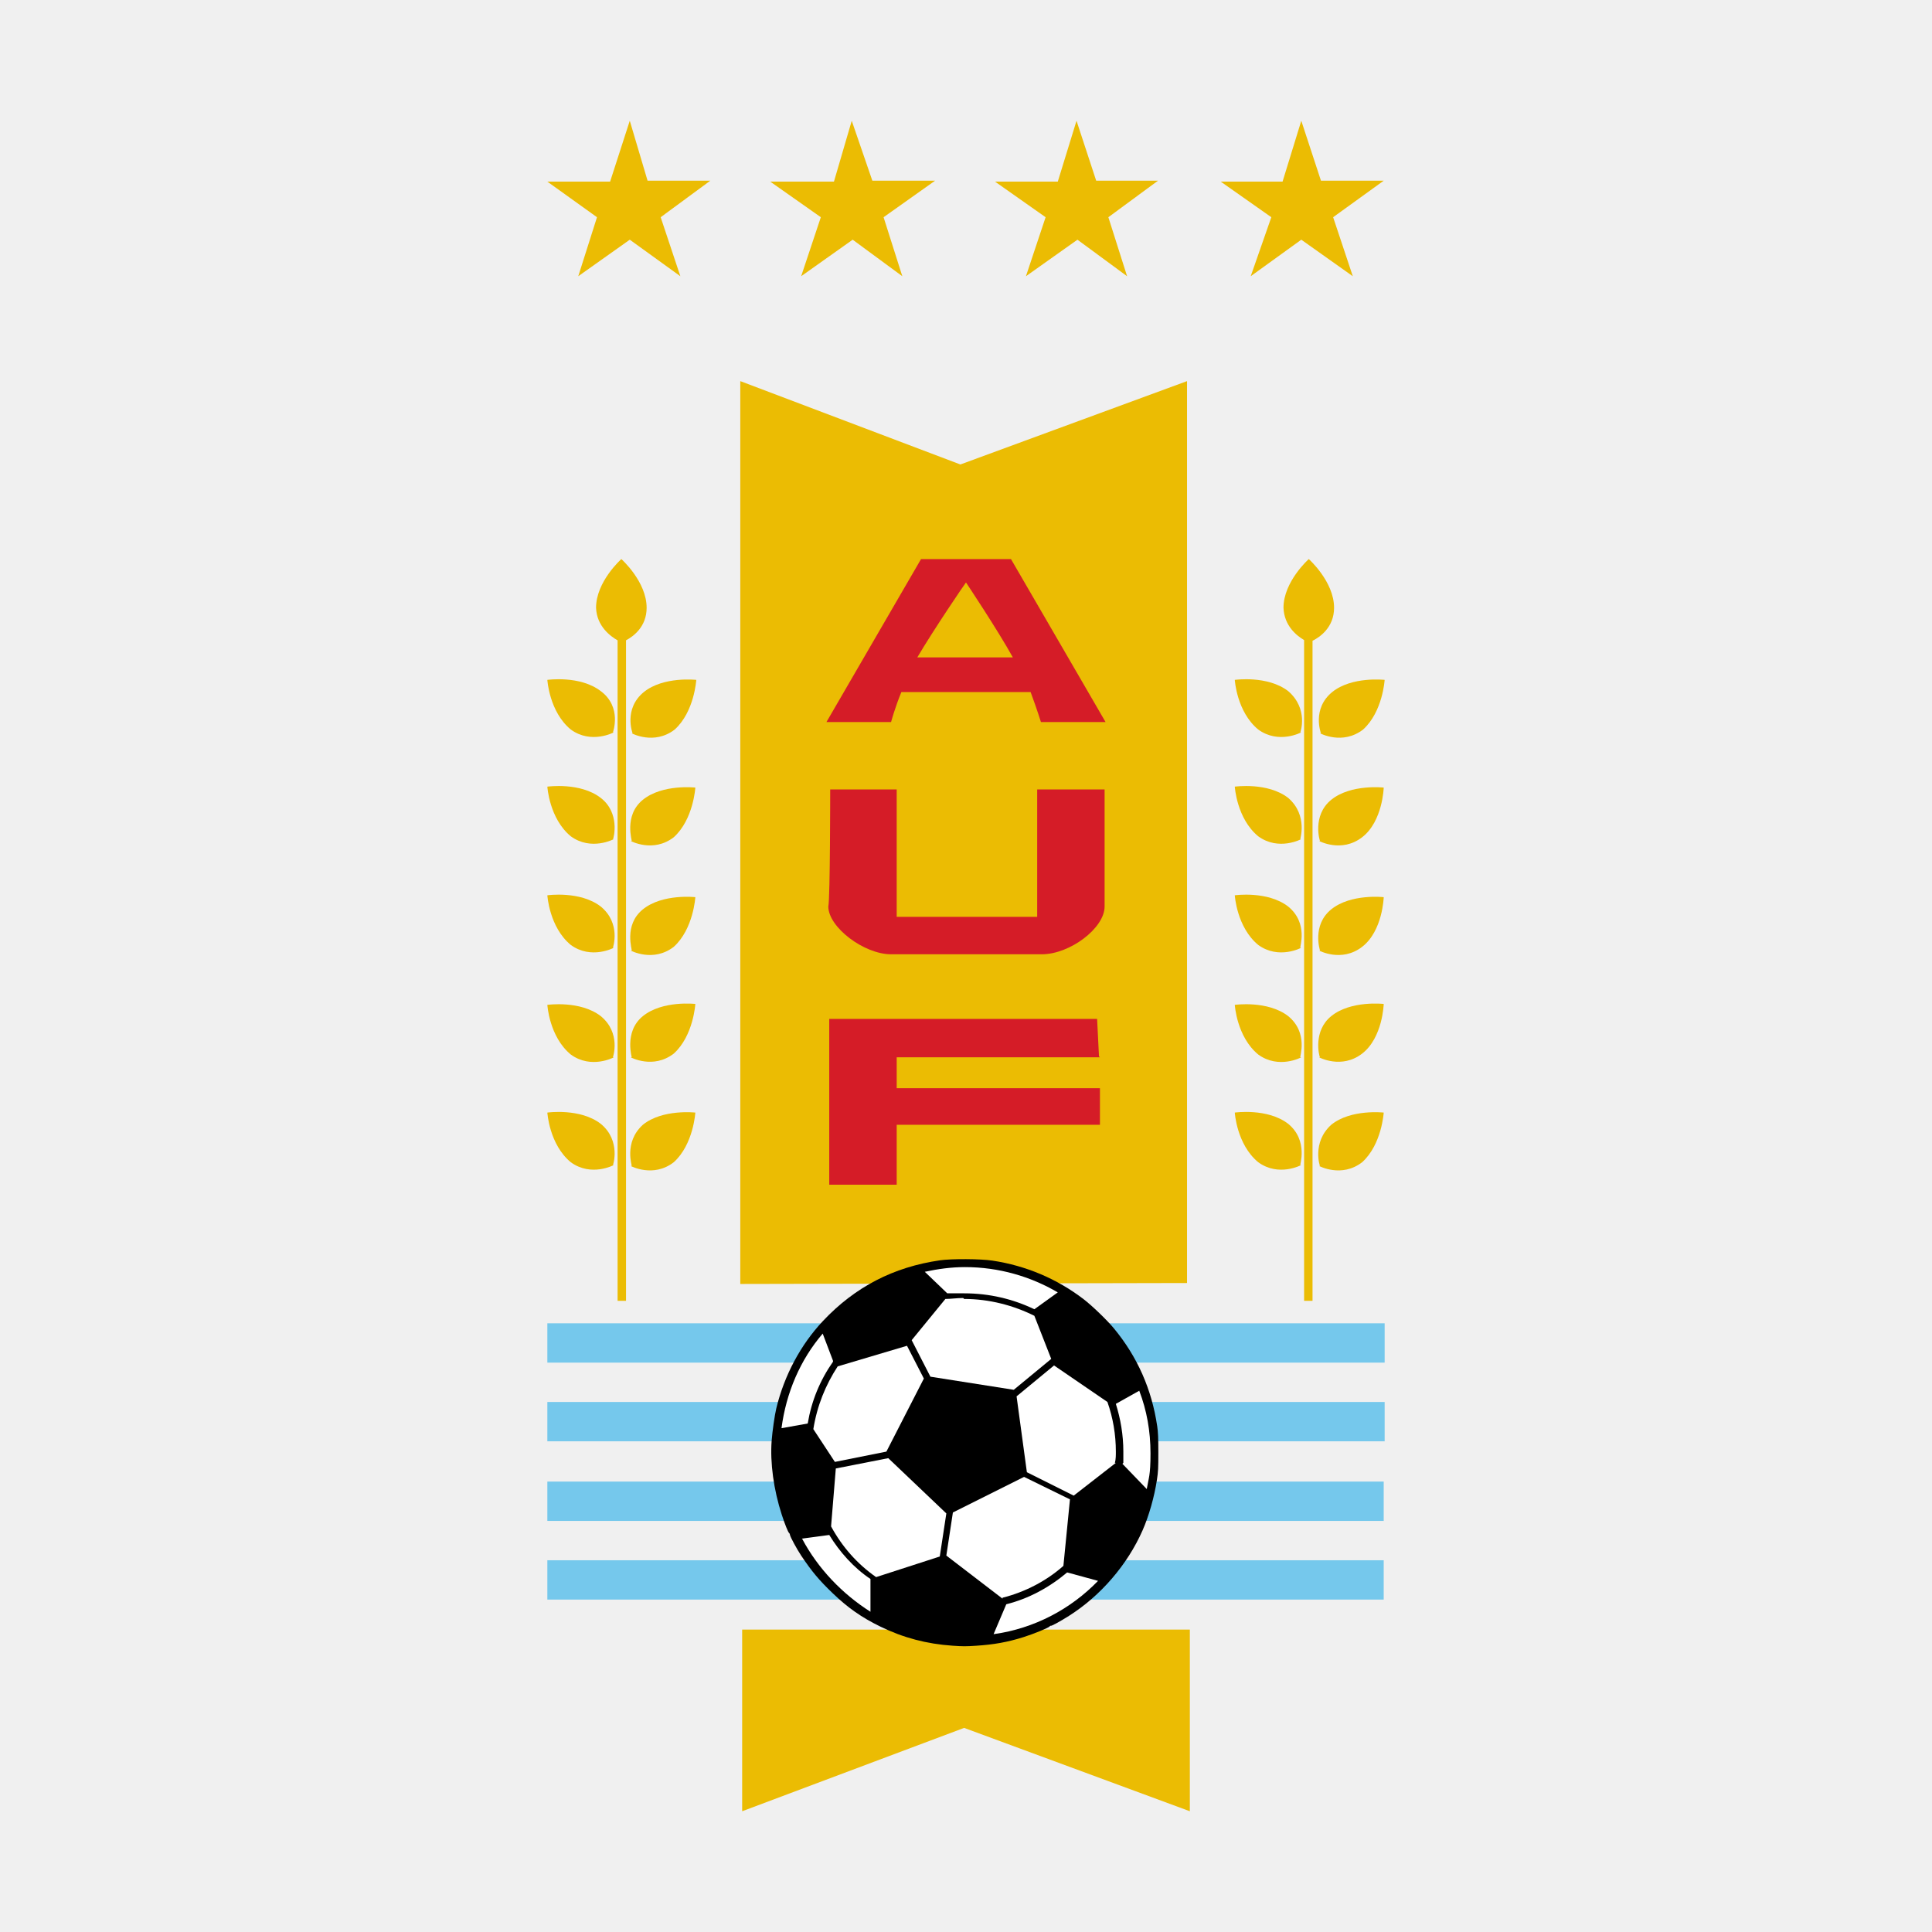
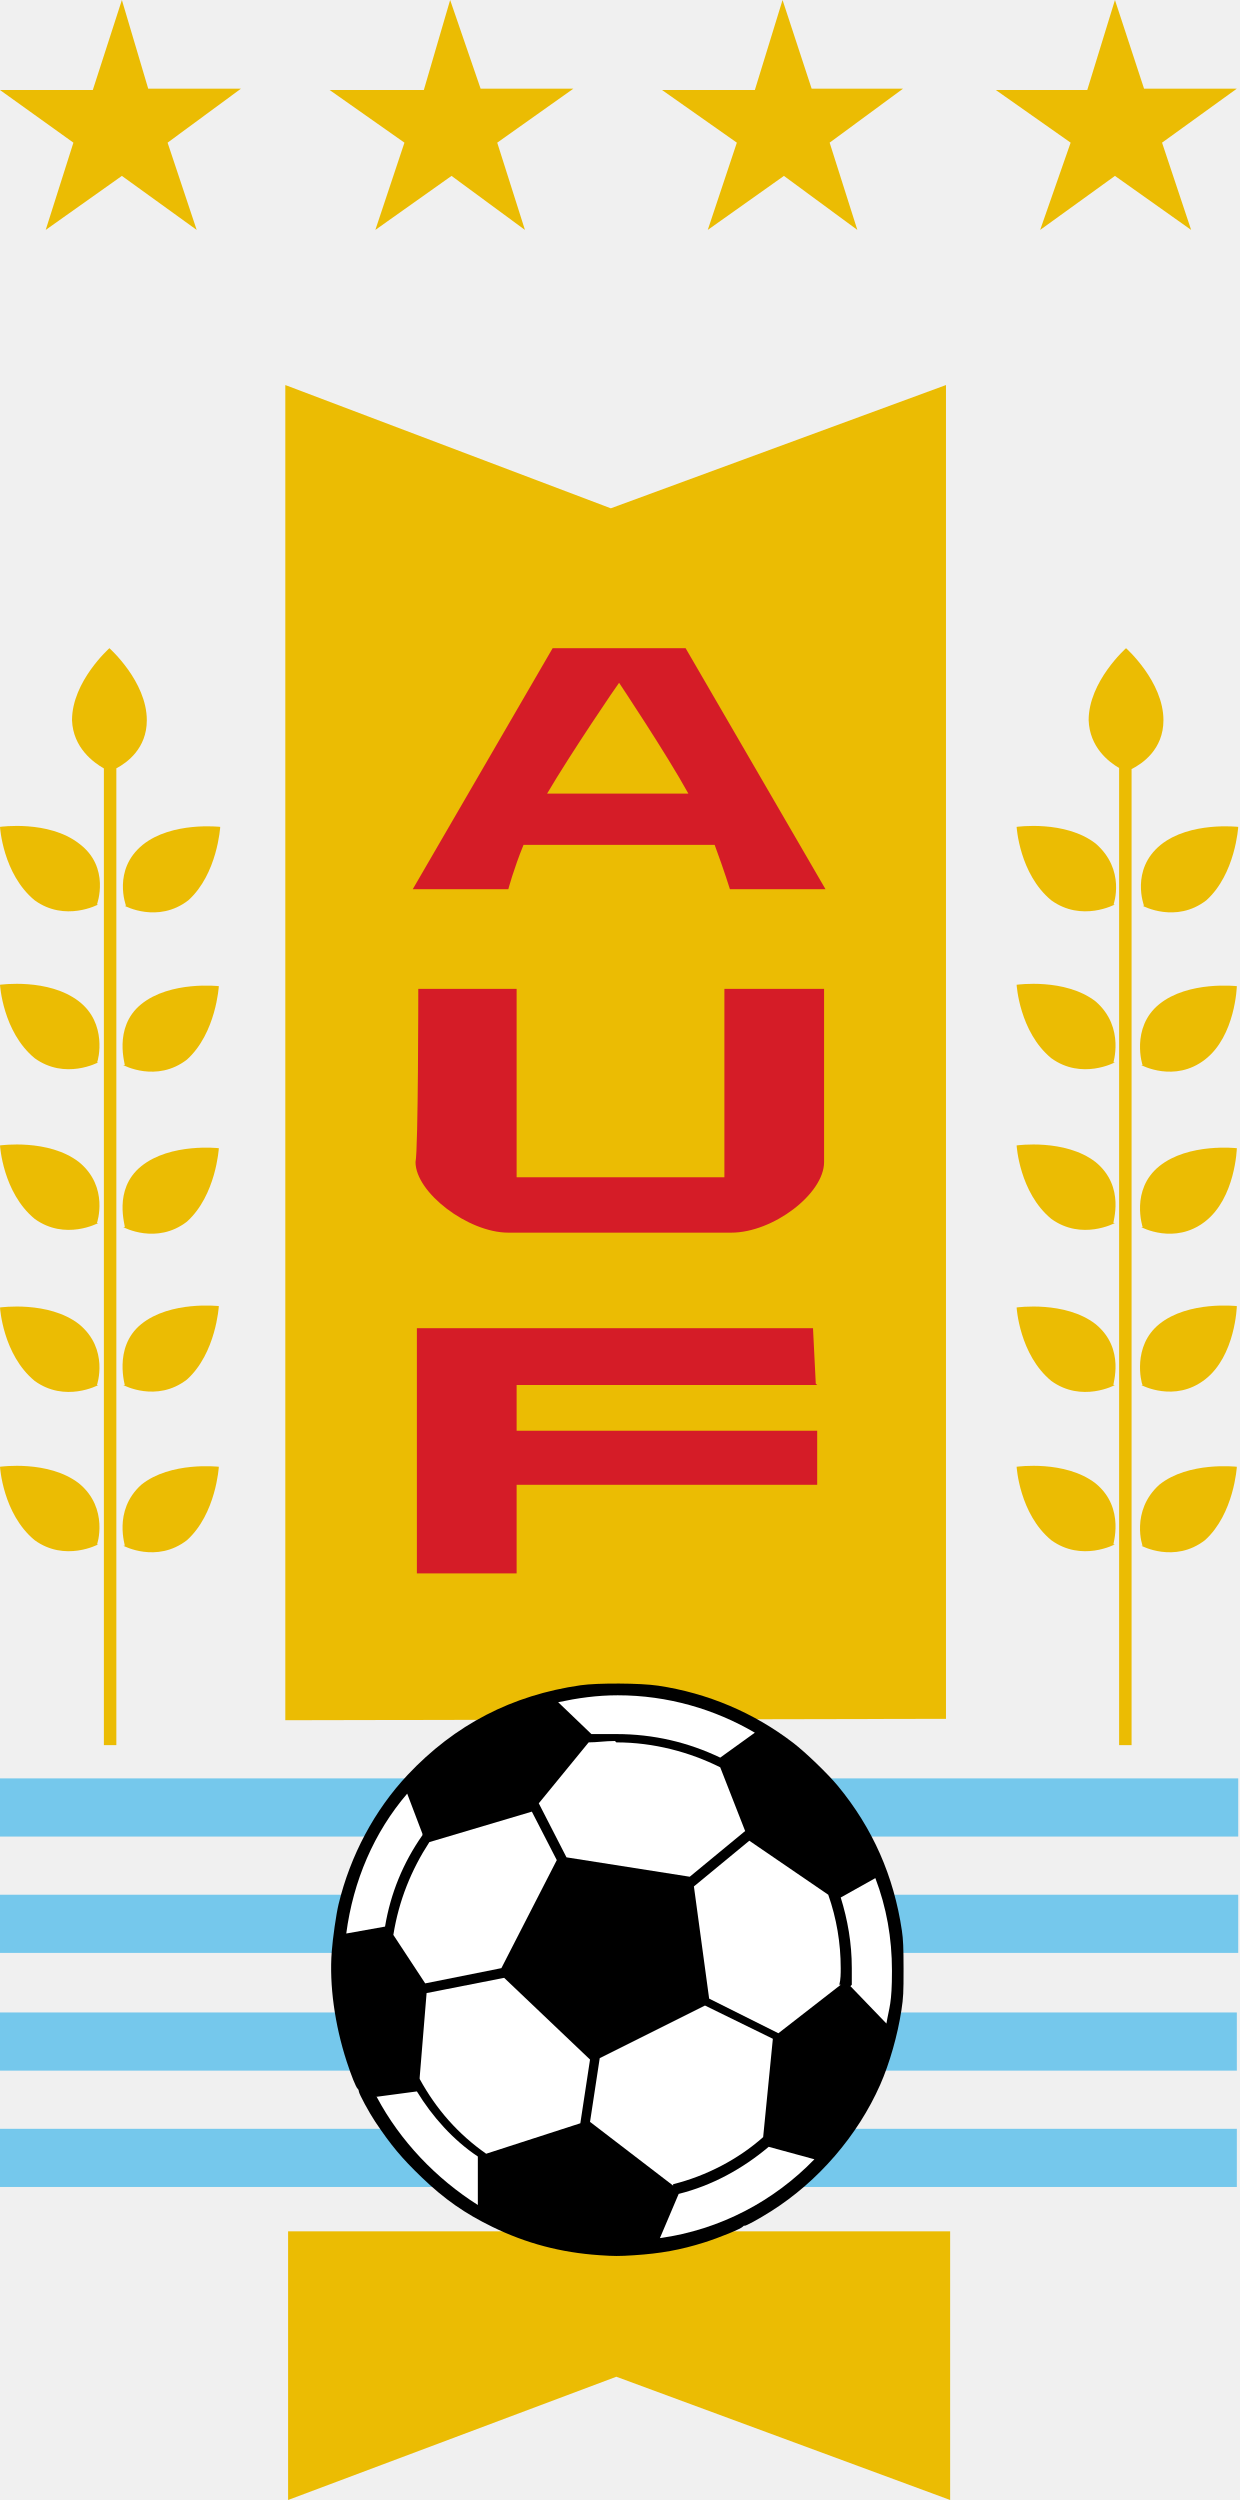
- <svg xmlns="http://www.w3.org/2000/svg" id="_图层_1" data-name="图层_1" version="1.1" viewBox="0 0 800 800">
-   <polygon points="397.673 192.327 306.537 157.812 306.537 531.662 491.524 531.274 491.524 157.812 397.673 192.327" style="fill: #ebbc03;" />
-   <g>
-     <polygon points="239.446 114.377 260.776 99.252 281.717 114.377 273.573 89.945 294.127 74.82 268.144 74.82 260.776 50 252.631 75.208 226.648 75.208 247.202 89.945 239.446 114.377" style="fill: #ebbc03;" />
-     <polygon points="331.745 114.377 353.075 99.252 373.629 114.377 365.873 89.945 387.202 74.82 361.219 74.82 352.687 50 345.318 75.208 318.947 75.208 339.889 89.945 331.745 114.377" style="fill: #ebbc03;" />
-     <polygon points="424.82 114.377 446.15 99.252 466.704 114.377 458.947 89.945 479.501 74.82 453.906 74.82 445.762 50 438.006 75.208 412.022 75.208 432.964 89.945 424.82 114.377" style="fill: #ebbc03;" />
-     <polygon points="517.895 114.377 538.837 99.252 560.166 114.377 552.022 89.945 572.964 74.82 546.981 74.82 538.837 50 531.08 75.208 505.485 75.208 526.427 89.945 517.895 114.377" style="fill: #ebbc03;" />
-   </g>
-   <g>
-     <g>
-       <path d="M266.593,286.565c-8.532,6.981-4.654,17.064-4.654,17.064h-.388s9.307,5.042,17.839-1.551c8.144-7.368,8.92-20.554,8.92-20.554,0,0-13.573-1.551-21.717,5.042Z" style="fill: #ebbc03;" />
-       <path d="M236.344,302.078c8.532,6.205,17.839,1.163,17.839,1.163h-.388s3.878-10.471-5.042-17.064c-8.532-6.593-22.105-4.654-22.105-4.654,0,0,.775,13.186,9.695,20.554Z" style="fill: #ebbc03;" />
-       <path d="M266.205,331.163c-8.144,6.593-4.266,17.451-4.654,17.064h-.388s9.308,5.042,17.84-1.551c8.144-7.368,8.92-20.554,8.92-20.554,0,0-13.573-1.551-21.718,5.042Z" style="fill: #ebbc03;" />
-       <path d="M236.344,346.288c8.532,6.205,17.839,1.163,17.839,1.163h-.347c.361-.663,2.898-10.897-5.082-17.064-8.532-6.593-22.105-4.654-22.105-4.654,0,0,.775,13.185,9.695,20.554Z" style="fill: #ebbc03;" />
-       <path d="M266.205,376.537c-8.144,6.593-4.266,17.064-4.654,17.064h-.388s9.308,5.042,17.84-1.551c8.144-7.369,8.92-20.554,8.92-20.554,0,0-13.573-1.551-21.718,5.042Z" style="fill: #ebbc03;" />
-       <path d="M236.344,391.274c8.532,6.205,17.839,1.163,17.839,1.163h-.388s3.49-10.083-5.042-17.064c-8.532-6.593-22.105-4.654-22.105-4.654,0,0,.775,13.186,9.695,20.554Z" style="fill: #ebbc03;" />
-       <path d="M266.205,420.748c-8.144,6.593-4.266,17.839-4.654,17.064h-.388s9.308,5.042,17.84-1.551c8.144-7.369,8.92-20.554,8.92-20.554,0,0-13.573-1.551-21.718,5.042Z" style="fill: #ebbc03;" />
-       <path d="M236.344,436.648c8.532,6.205,17.839,1.163,17.839,1.163h-.388s3.49-10.083-5.042-17.064c-8.532-6.593-22.105-4.654-22.105-4.654,0,0,.775,13.185,9.695,20.554Z" style="fill: #ebbc03;" />
-       <path d="M261.163,482.798s9.308,5.042,17.84-1.551c8.144-7.369,8.92-20.554,8.92-20.554,0,0-13.573-1.551-21.718,5.042-8.144,7.369-4.266,17.451-4.654,17.064h-.388Z" style="fill: #ebbc03;" />
-       <path d="M236.344,481.247c8.532,6.205,17.839,1.163,17.839,1.163h-.388c0,.388,3.49-10.083-5.042-17.064-8.532-6.593-22.105-4.654-22.105-4.654,0,0,.775,13.185,9.695,20.554Z" style="fill: #ebbc03;" />
-       <path d="M259.224,538.643v-273.51c3.024-1.6,8.532-5.587,8.532-13.471,0-10.859-10.471-20.166-10.471-20.166,0,0-10.471,9.308-10.471,20.166.287,7.739,6.072,11.868,8.92,13.501v273.48h3.49Z" style="fill: #ebbc03;" />
-     </g>
-     <g>
-       <path d="M551.634,286.565c-8.532,6.981-4.654,17.064-4.654,17.064h-.388s9.307,5.042,17.839-1.551c8.144-7.368,8.92-20.554,8.92-20.554,0,0-13.573-1.551-21.717,5.042Z" style="fill: #ebbc03;" />
-       <path d="M533.407,286.177c-8.532-6.593-22.105-4.654-22.105-4.654,0,0,.776,13.186,9.695,20.554,8.532,6.205,17.84,1.163,17.84,1.163h-.388s3.49-9.695-5.042-17.064Z" style="fill: #ebbc03;" />
-       <path d="M551.247,331.163c-8.144,6.593-4.654,17.451-4.654,17.064h-.388s9.308,5.042,17.84-1.551c8.532-6.593,8.92-20.554,8.92-20.554,0,0-13.573-1.551-21.717,5.042Z" style="fill: #ebbc03;" />
-       <path d="M533.407,330.388c-8.532-6.593-22.105-4.654-22.105-4.654,0,0,.776,13.185,9.695,20.554,8.532,6.205,17.84,1.163,17.84,1.163h-.388c-.388.776,3.49-9.695-5.042-17.064Z" style="fill: #ebbc03;" />
-       <path d="M551.247,376.537c-8.144,6.593-4.654,17.064-4.654,17.064h-.388s9.308,5.042,17.84-1.551c8.532-6.593,8.92-20.554,8.92-20.554,0,0-13.573-1.551-21.717,5.042Z" style="fill: #ebbc03;" />
-       <path d="M533.407,375.374c-8.532-6.593-22.105-4.654-22.105-4.654,0,0,.776,13.186,9.695,20.554,8.532,6.205,17.84,1.163,17.84,1.163h-.388c-.388,0,3.49-10.083-5.042-17.064Z" style="fill: #ebbc03;" />
-       <path d="M551.247,420.748c-7.618,6.167-5.057,16.401-4.694,17.064h-.347s9.308,5.042,17.84-1.551c8.532-6.593,8.92-20.554,8.92-20.554,0,0-13.573-1.551-21.717,5.042Z" style="fill: #ebbc03;" />
-       <path d="M533.407,420.748c-8.532-6.593-22.105-4.654-22.105-4.654,0,0,.776,13.185,9.695,20.554,8.532,6.205,17.84,1.163,17.84,1.163h-.388c-.388,0,3.49-10.083-5.042-17.064Z" style="fill: #ebbc03;" />
-       <path d="M564.044,481.247c8.144-7.369,8.92-20.554,8.92-20.554,0,0-13.573-1.551-21.717,5.042-8.144,7.369-4.654,17.451-4.654,17.064h-.388s9.308,5.042,17.84-1.551Z" style="fill: #ebbc03;" />
-       <path d="M533.407,465.346c-8.532-6.593-22.105-4.654-22.105-4.654,0,0,.776,13.185,9.695,20.554,8.532,6.205,17.84,1.163,17.84,1.163h-.388c-.388.388,3.49-10.083-5.042-17.064Z" style="fill: #ebbc03;" />
-       <path d="M543.49,538.643v-273.306c2.912-1.453,8.92-5.445,8.92-13.675,0-10.859-10.471-20.166-10.471-20.166,0,0-10.471,9.308-10.471,20.166.28,7.549,5.585,11.658,8.532,13.371v273.61h3.49Z" style="fill: #ebbc03;" />
-     </g>
-   </g>
-   <g>
-     <polygon points="520.498 646.067 474.848 646.067 226.648 646.067 226.648 662.355 462.825 662.355 556.503 662.355 572.964 662.355 572.964 646.067 520.498 646.067" style="fill: #75c8ec;" />
-     <polygon points="314.294 613.49 313.906 613.49 306.21 613.49 305.02 613.49 226.648 613.49 226.648 629.778 294.301 629.778 317.396 629.778 572.964 629.778 572.964 613.49 314.294 613.49" style="fill: #75c8ec;" />
-     <polygon points="536.099 580.527 483.767 580.527 226.648 580.527 226.648 596.814 486.482 596.814 528.025 596.814 573.352 596.814 573.352 580.527 536.099 580.527" style="fill: #75c8ec;" />
-     <polygon points="333.296 547.95 286.48 547.95 226.648 547.95 226.648 564.238 315.583 564.238 322.825 564.238 573.352 564.238 573.352 547.95 333.296 547.95" style="fill: #75c8ec;" />
-   </g>
-   <polygon points="307.313 674.765 307.313 750 399.224 715.485 492.687 750 492.687 674.765 307.313 674.765" style="fill: #ebbc03;" />
-   <g>
-     <polygon points="371.304 450.612 455.462 450.612 455.462 465.741 371.304 465.741 371.304 490.554 343.372 490.554 343.372 421.904 454.289 421.904 455.065 437.43 455.462 437.809 371.304 437.809 371.304 450.612" style="fill: #d51c27;" />
-     <path d="M457.391,326.892v48.489c0,8.908-14.336,19.764-25.985,19.764h-62.428c-11.252,0-25.985-11.234-25.985-19.764.775-3.498.775-48.489.775-48.489h27.535v52.745h58.173v-52.745h27.914Z" style="fill: #d51c27;" />
-     <path d="M418.621,231.5h-37.237l-39.166,67.477h26.76s1.551-5.824,4.256-12.406h53.52c2.723,7.357,4.274,12.406,4.274,12.406h26.76l-39.166-67.477ZM379.834,272.217c6.6-11.252,19.782-30.637,20.16-31.034,0,0,13.2,19.782,19.403,31.034h-39.563Z" style="fill: #d51c27;" />
-   </g>
-   <path d="M479.183,590.613c-2.267-15.353-8.181-28.732-17.915-40.533-2.799-3.393-9.065-9.433-12.564-12.111-11.057-8.462-23.89-13.89-37.77-15.977-4.923-.742-16.941-.808-21.709-.122-19.246,2.771-35.2,11.039-48.435,25.101-9.249,9.827-16.046,22.547-19.337,36.191-.672,2.785-1.628,9.432-1.925,13.386-.692,9.206.828,20.332,4.192,30.678,1.292,3.973,2.608,7.241,3.058,7.592.178.135.339.499.354.81.047.683,2.896,5.941,4.583,8.461,4.458,6.656,7.391,10.163,13.047,15.6,6.337,6.09,11.971,10.036,19.764,13.841,9.465,4.621,19.177,7.192,29.922,7.92h-.003c4.311.294,5.42.296,9.723.018,7.428-.479,12.994-1.488,19.571-3.55,4.259-1.335,10.424-3.856,10.887-4.45.176-.223.382-.343.463-.266.215.207,3.86-1.774,7.501-4.078,13.157-8.322,24.231-21.173,30.513-35.407,2.626-5.951,4.885-13.893,5.955-20.94.521-3.46.593-4.807.586-11.511-.006-5.921-.108-8.266-.462-10.654Z" />
-   <g>
-     <path d="M415.125,661.579c9.308-2.327,18.227-6.981,25.208-13.186l2.715-27.535-19.003-9.308-29.474,14.737-2.715,17.839,23.269,17.84v-.388Z" style="fill: #fff;" />
-     <path d="M389.141,644.515l2.715-17.839-24.044-22.881-21.717,4.266-1.939,23.656v.388c4.654,8.532,10.859,15.512,18.615,20.942l26.371-8.532Z" style="fill: #fff;" />
-     <path d="M385.263,570.056l34.515,5.429,15.512-12.798-6.981-17.839c-8.532-4.266-18.615-6.981-29.086-6.981l-.388-.388c-2.715,0-5.042.388-7.368.388l-13.961,17.064,7.756,15.125Z" style="fill: #fff;" />
-     <path d="M458.56,580.526l-22.105-15.124-15.512,12.798,4.266,31.413,19.391,9.695,17.451-13.573-.388-0c.388-1.551.388-3.102.388-4.654,0-6.981-1.163-13.961-3.49-20.554Z" style="fill: #fff;" />
-     <path d="M346.87,565.789c-5.042,7.756-8.532,16.288-10.083,25.983l8.92,13.573,21.33-4.266,15.512-30.249-6.981-13.573-28.698,8.532Z" style="fill: #fff;" />
-     <path d="M323.601,591.385l10.859-1.939c1.551-9.308,5.042-17.84,10.471-25.596v-.388l-4.266-11.247c-9.307,10.859-15.124,24.432-17.064,39.169Z" style="fill: #fff;" />
-     <path d="M464.764,606.122l10.083,10.471c.776-4.654,1.551-5.429,1.551-14.737s-1.551-17.84-4.654-25.983l-9.695,5.429c1.939,6.205,3.103,12.798,3.103,19.779v4.654l-.388.388Z" style="fill: #fff;" />
-     <path d="M392.667,535.54c-.017,0,.031,0,.187,0h6.37c10.471,0,20.166,2.327,29.086,6.593l9.695-6.981c-11.247-6.593-24.432-10.471-38.393-10.471-5.817,0-11.247.776-16.676,1.939l9.307,8.92h.424Z" style="fill: #fff;" />
-     <path d="M360.443,667.396v-13.573c-6.981-4.654-12.798-11.246-17.064-18.227l-11.634,1.551h.388c6.593,12.41,16.676,22.881,28.31,30.249Z" style="fill: #fff;" />
-     <path d="M441.884,651.108c-7.369,6.205-15.9,10.859-25.208,13.186l-5.251,12.378c16.99-2.36,32.05-10.48,43.257-22.073l-12.798-3.49Z" style="fill: #fff;" />
-   </g>
+ <svg xmlns="http://www.w3.org/2000/svg" width="347" height="700" viewBox="0 0 347 700" fill="none">
+   <path d="M171.025 142.327L79.889 107.812V481.662L264.875 481.274V107.812L171.025 142.327Z" fill="#EBBC03" />
+   <path d="M12.798 64.377L34.127 49.252L55.069 64.377L46.925 39.945L67.479 24.82H41.496L34.127 0L25.983 25.208H0L20.554 39.945L12.798 64.377Z" fill="#EBBC03" />
+   <path d="M105.097 64.377L126.426 49.252L146.98 64.377L139.224 39.945L160.554 24.82H134.57L126.039 0L118.67 25.208H92.299L113.241 39.945L105.097 64.377Z" fill="#EBBC03" />
+   <path d="M198.172 64.377L219.501 49.252L240.055 64.377L232.299 39.945L252.853 24.82H227.257L219.114 0L211.357 25.208H185.374L206.316 39.945L198.172 64.377Z" fill="#EBBC03" />
+   <path d="M291.246 64.377L312.188 49.252L333.518 64.377L325.374 39.945L346.316 24.82H320.332L312.188 0L304.432 25.208H278.836L299.778 39.945L291.246 64.377Z" fill="#EBBC03" />
+   <path d="M39.944 236.565C31.413 243.546 35.291 253.629 35.291 253.629H34.903C34.903 253.629 44.21 258.67 52.742 252.078C60.886 244.709 61.662 231.524 61.662 231.524C61.662 231.524 48.089 229.972 39.944 236.565Z" fill="#EBBC03" />
+   <path d="M9.695 252.078C18.227 258.283 27.535 253.241 27.535 253.241H27.147C27.147 253.241 31.025 242.77 22.105 236.177C13.573 229.585 0 231.524 0 231.524C0 231.524 0.775 244.709 9.695 252.078Z" fill="#EBBC03" />
+   <path d="M39.557 281.163C31.413 287.756 35.291 298.615 34.903 298.227H34.515C34.515 298.227 43.823 303.269 52.355 296.676C60.498 289.308 61.274 276.122 61.274 276.122C61.274 276.122 47.701 274.571 39.557 281.163Z" fill="#EBBC03" />
+   <path d="M9.695 296.288C18.227 302.493 27.535 297.452 27.535 297.452H27.187C27.549 296.789 30.085 286.555 22.105 280.388C13.573 273.795 0 275.734 0 275.734C0 275.734 0.775 288.92 9.695 296.288Z" fill="#EBBC03" />
+   <path d="M39.557 326.537C31.413 333.13 35.291 343.601 34.903 343.601H34.515C34.515 343.601 43.823 348.643 52.355 342.05C60.498 334.681 61.274 321.496 61.274 321.496C61.274 321.496 47.701 319.945 39.557 326.537Z" fill="#EBBC03" />
+   <path d="M9.695 341.274C18.227 347.479 27.535 342.438 27.535 342.438H27.147C27.147 342.438 30.637 332.355 22.105 325.374C13.573 318.781 0 320.72 0 320.72C0 320.72 0.775 333.906 9.695 341.274Z" fill="#EBBC03" />
+   <path d="M39.557 370.748C31.413 377.341 35.291 388.587 34.903 387.812H34.515C34.515 387.812 43.823 392.853 52.355 386.261C60.498 378.892 61.274 365.706 61.274 365.706C61.274 365.706 47.701 364.155 39.557 370.748Z" fill="#EBBC03" />
+   <path d="M9.695 386.648C18.227 392.853 27.535 387.812 27.535 387.812H27.147C27.147 387.812 30.637 377.729 22.105 370.748C13.573 364.155 0 366.094 0 366.094C0 366.094 0.775 379.28 9.695 386.648Z" fill="#EBBC03" />
+   <path d="M34.515 432.798C34.515 432.798 43.823 437.839 52.355 431.247C60.498 423.878 61.274 410.693 61.274 410.693C61.274 410.693 47.701 409.141 39.557 415.734C31.413 423.103 35.291 433.186 34.903 432.798H34.515Z" fill="#EBBC03" />
+   <path d="M9.695 431.247C18.227 437.452 27.535 432.41 27.535 432.41H27.147C27.147 432.798 30.637 422.327 22.105 415.346C13.573 408.754 0 410.693 0 410.693C0 410.693 0.775 423.878 9.695 431.247Z" fill="#EBBC03" />
+   <path d="M32.576 488.643V215.133C35.6 213.534 41.108 209.547 41.108 201.662C41.108 190.803 30.637 181.496 30.637 181.496C30.637 181.496 20.166 190.803 20.166 201.662C20.453 209.401 26.238 213.53 29.086 215.163V488.643L32.576 488.643Z" fill="#EBBC03" />
+   <path d="M324.986 236.565C316.454 243.546 320.332 253.629 320.332 253.629H319.945C319.945 253.629 329.252 258.67 337.784 252.078C345.928 244.709 346.703 231.524 346.703 231.524C346.703 231.524 333.13 229.972 324.986 236.565Z" fill="#EBBC03" />
+   <path d="M306.759 236.177C298.227 229.585 284.654 231.524 284.654 231.524C284.654 231.524 285.429 244.709 294.349 252.078C302.881 258.283 312.188 253.241 312.188 253.241H311.8C311.8 253.241 315.291 243.546 306.759 236.177Z" fill="#EBBC03" />
+   <path d="M324.598 281.163C316.454 287.756 319.945 298.615 319.945 298.227H319.557C319.557 298.227 328.864 303.269 337.396 296.676C345.928 290.083 346.316 276.122 346.316 276.122C346.316 276.122 332.742 274.571 324.598 281.163Z" fill="#EBBC03" />
+   <path d="M306.759 280.388C298.227 273.795 284.654 275.734 284.654 275.734C284.654 275.734 285.429 288.92 294.349 296.288C302.881 302.493 312.188 297.452 312.188 297.452H311.8C311.413 298.227 315.291 287.756 306.759 280.388Z" fill="#EBBC03" />
+   <path d="M324.598 326.537C316.454 333.13 319.945 343.601 319.945 343.601H319.557C319.557 343.601 328.864 348.643 337.396 342.05C345.928 335.457 346.316 321.496 346.316 321.496C346.316 321.496 332.742 319.945 324.598 326.537Z" fill="#EBBC03" />
+   <path d="M306.759 325.374C298.227 318.781 284.654 320.72 284.654 320.72C284.654 320.72 285.429 333.906 294.349 341.274C302.881 347.479 312.188 342.438 312.188 342.438H311.8C311.413 342.438 315.291 332.355 306.759 325.374Z" fill="#EBBC03" />
+   <path d="M324.598 370.748C316.981 376.915 319.541 387.149 319.904 387.812H319.557C319.557 387.812 328.864 392.853 337.396 386.261C345.928 379.668 346.316 365.706 346.316 365.706C346.316 365.706 332.742 364.155 324.598 370.748Z" fill="#EBBC03" />
+   <path d="M306.759 370.748C298.227 364.155 284.654 366.094 284.654 366.094C284.654 366.094 285.429 379.28 294.349 386.648C302.881 392.853 312.188 387.812 312.188 387.812H311.8C311.413 387.812 315.291 377.729 306.759 370.748Z" fill="#EBBC03" />
+   <path d="M337.396 431.247C345.54 423.878 346.316 410.693 346.316 410.693C346.316 410.693 332.742 409.141 324.598 415.734C316.454 423.103 319.944 433.186 319.944 432.798H319.556C319.556 432.798 328.864 437.839 337.396 431.247Z" fill="#EBBC03" />
+   <path d="M306.759 415.346C298.227 408.754 284.654 410.693 284.654 410.693C284.654 410.693 285.429 423.878 294.349 431.247C302.881 437.452 312.188 432.41 312.188 432.41H311.8C311.413 432.798 315.291 422.327 306.759 415.346Z" fill="#EBBC03" />
+   <path d="M316.842 488.643V215.337C319.754 213.884 325.762 209.892 325.762 201.662C325.762 190.803 315.291 181.496 315.291 181.496C315.291 181.496 304.82 190.803 304.82 201.662C305.099 209.211 310.405 213.32 313.352 215.033V488.643L316.842 488.643Z" fill="#EBBC03" />
+   <path d="M0 596.067V612.355H346.316V596.067H0Z" fill="#75C8EC" />
+   <path d="M0 563.49V579.778H346.316V563.49H0Z" fill="#75C8EC" />
+   <path d="M0 530.526V546.814H346.703V530.526H0Z" fill="#75C8EC" />
+   <path d="M0 497.95V514.238H346.703V497.95H0Z" fill="#75C8EC" />
+   <path d="M80.665 624.765V700L172.576 665.485L266.039 700V624.765H80.665Z" fill="#EBBC03" />
+   <path d="M144.656 400.612H228.813V415.741H144.656V440.554H116.724V371.904H227.641L228.416 387.43L228.813 387.809H144.656V400.612Z" fill="#D51C27" />
+   <path d="M230.743 276.892V325.381C230.743 334.289 216.407 345.144 204.758 345.144H142.33C131.077 345.144 116.345 333.91 116.345 325.381C117.12 321.882 117.12 276.892 117.12 276.892H144.656V329.636H202.829V276.892H230.743Z" fill="#D51C27" />
+   <path d="M191.973 181.5H154.736L115.57 248.977H142.33C142.33 248.977 143.881 243.153 146.585 236.571H200.106C202.829 243.928 204.379 248.977 204.379 248.977H231.14L191.973 181.5ZM153.185 222.217C159.785 210.965 172.967 191.58 173.345 191.183C173.345 191.183 186.545 210.965 192.748 222.217H153.185Z" fill="#D51C27" />
+   <path d="M252.535 540.613C250.267 525.26 244.354 511.882 234.62 500.08C231.821 496.688 225.555 490.647 222.056 487.969C210.999 479.508 198.166 474.079 184.285 471.992C179.362 471.25 167.344 471.184 162.577 471.871C143.331 474.642 127.377 482.91 114.142 496.971C104.893 506.798 98.096 519.519 94.805 533.163C94.133 535.948 93.177 542.594 92.88 546.548C92.188 555.754 93.708 566.88 97.072 577.226C98.364 581.199 99.68 584.467 100.13 584.819C100.308 584.953 100.47 585.318 100.484 585.629C100.531 586.311 103.38 591.569 105.067 594.09C109.525 600.746 112.458 604.253 118.114 609.69C124.451 615.78 130.085 619.726 137.879 623.531C147.344 628.152 157.056 630.722 167.801 631.451H167.798C172.109 631.745 173.218 631.747 177.521 631.469C184.949 630.991 190.515 629.981 197.092 627.919C201.351 626.584 207.516 624.063 207.979 623.469C208.155 623.246 208.361 623.126 208.442 623.203C208.657 623.409 212.301 621.428 215.943 619.125C229.099 610.802 240.174 597.952 246.456 583.718C249.082 577.767 251.34 569.825 252.411 562.778C252.932 559.318 253.004 557.971 252.996 551.267C252.99 545.346 252.889 543.001 252.535 540.613Z" fill="black" />
+   <path d="M188.476 611.579C197.784 609.252 206.703 604.598 213.684 598.393L216.399 570.859L197.396 561.551L167.922 576.288L165.208 594.127L188.476 611.967V611.579Z" fill="white" />
+   <path d="M162.493 594.515L165.208 576.676L141.163 553.795L119.446 558.061L117.507 581.718V582.106C122.16 590.637 128.365 597.618 136.122 603.047L162.493 594.515Z" fill="white" />
+   <path d="M158.615 520.055L193.13 525.485L208.643 512.687L201.662 494.848C193.13 490.582 183.047 487.867 172.576 487.867L172.188 487.479C169.473 487.479 167.147 487.867 164.82 487.867L150.858 504.931L158.615 520.055Z" fill="white" />
+   <path d="M231.911 530.526L209.806 515.402L194.294 528.2L198.559 559.612L217.95 569.308L235.401 555.734L235.014 555.734C235.401 554.183 235.401 552.632 235.401 551.081C235.401 544.1 234.238 537.119 231.911 530.526Z" fill="white" />
+   <path d="M120.222 515.789C115.18 523.546 111.69 532.078 110.138 541.773L119.058 555.346L140.388 551.081L155.9 520.831L148.92 507.258L120.222 515.789Z" fill="white" />
+   <path d="M96.953 541.385L107.812 539.446C109.363 530.139 112.853 521.607 118.283 513.85V513.463L114.016 502.216C104.709 513.075 98.892 526.648 96.953 541.385Z" fill="white" />
+   <path d="M238.116 556.122L248.199 566.593C248.975 561.939 249.751 561.164 249.751 551.856C249.751 542.549 248.199 534.017 245.097 525.873L235.401 531.302C237.341 537.507 238.504 544.1 238.504 551.081V555.734L238.116 556.122Z" fill="white" />
+   <path d="M166.019 485.54C166.002 485.54 166.05 485.54 166.206 485.54H172.576C183.047 485.54 192.742 487.867 201.662 492.133L211.357 485.152C200.111 478.56 186.925 474.681 172.964 474.681C167.147 474.681 161.717 475.457 156.288 476.62L165.595 485.54L166.019 485.54Z" fill="white" />
+   <path d="M133.795 617.396V603.823C126.814 599.169 120.997 592.576 116.731 585.596L105.097 587.147H105.485C112.077 599.557 122.161 610.028 133.795 617.396Z" fill="white" />
+   <path d="M215.235 601.108C207.867 607.313 199.335 611.967 190.028 614.294L184.776 626.672C201.766 624.312 216.826 616.191 228.033 604.598L215.235 601.108Z" fill="white" />
</svg>
